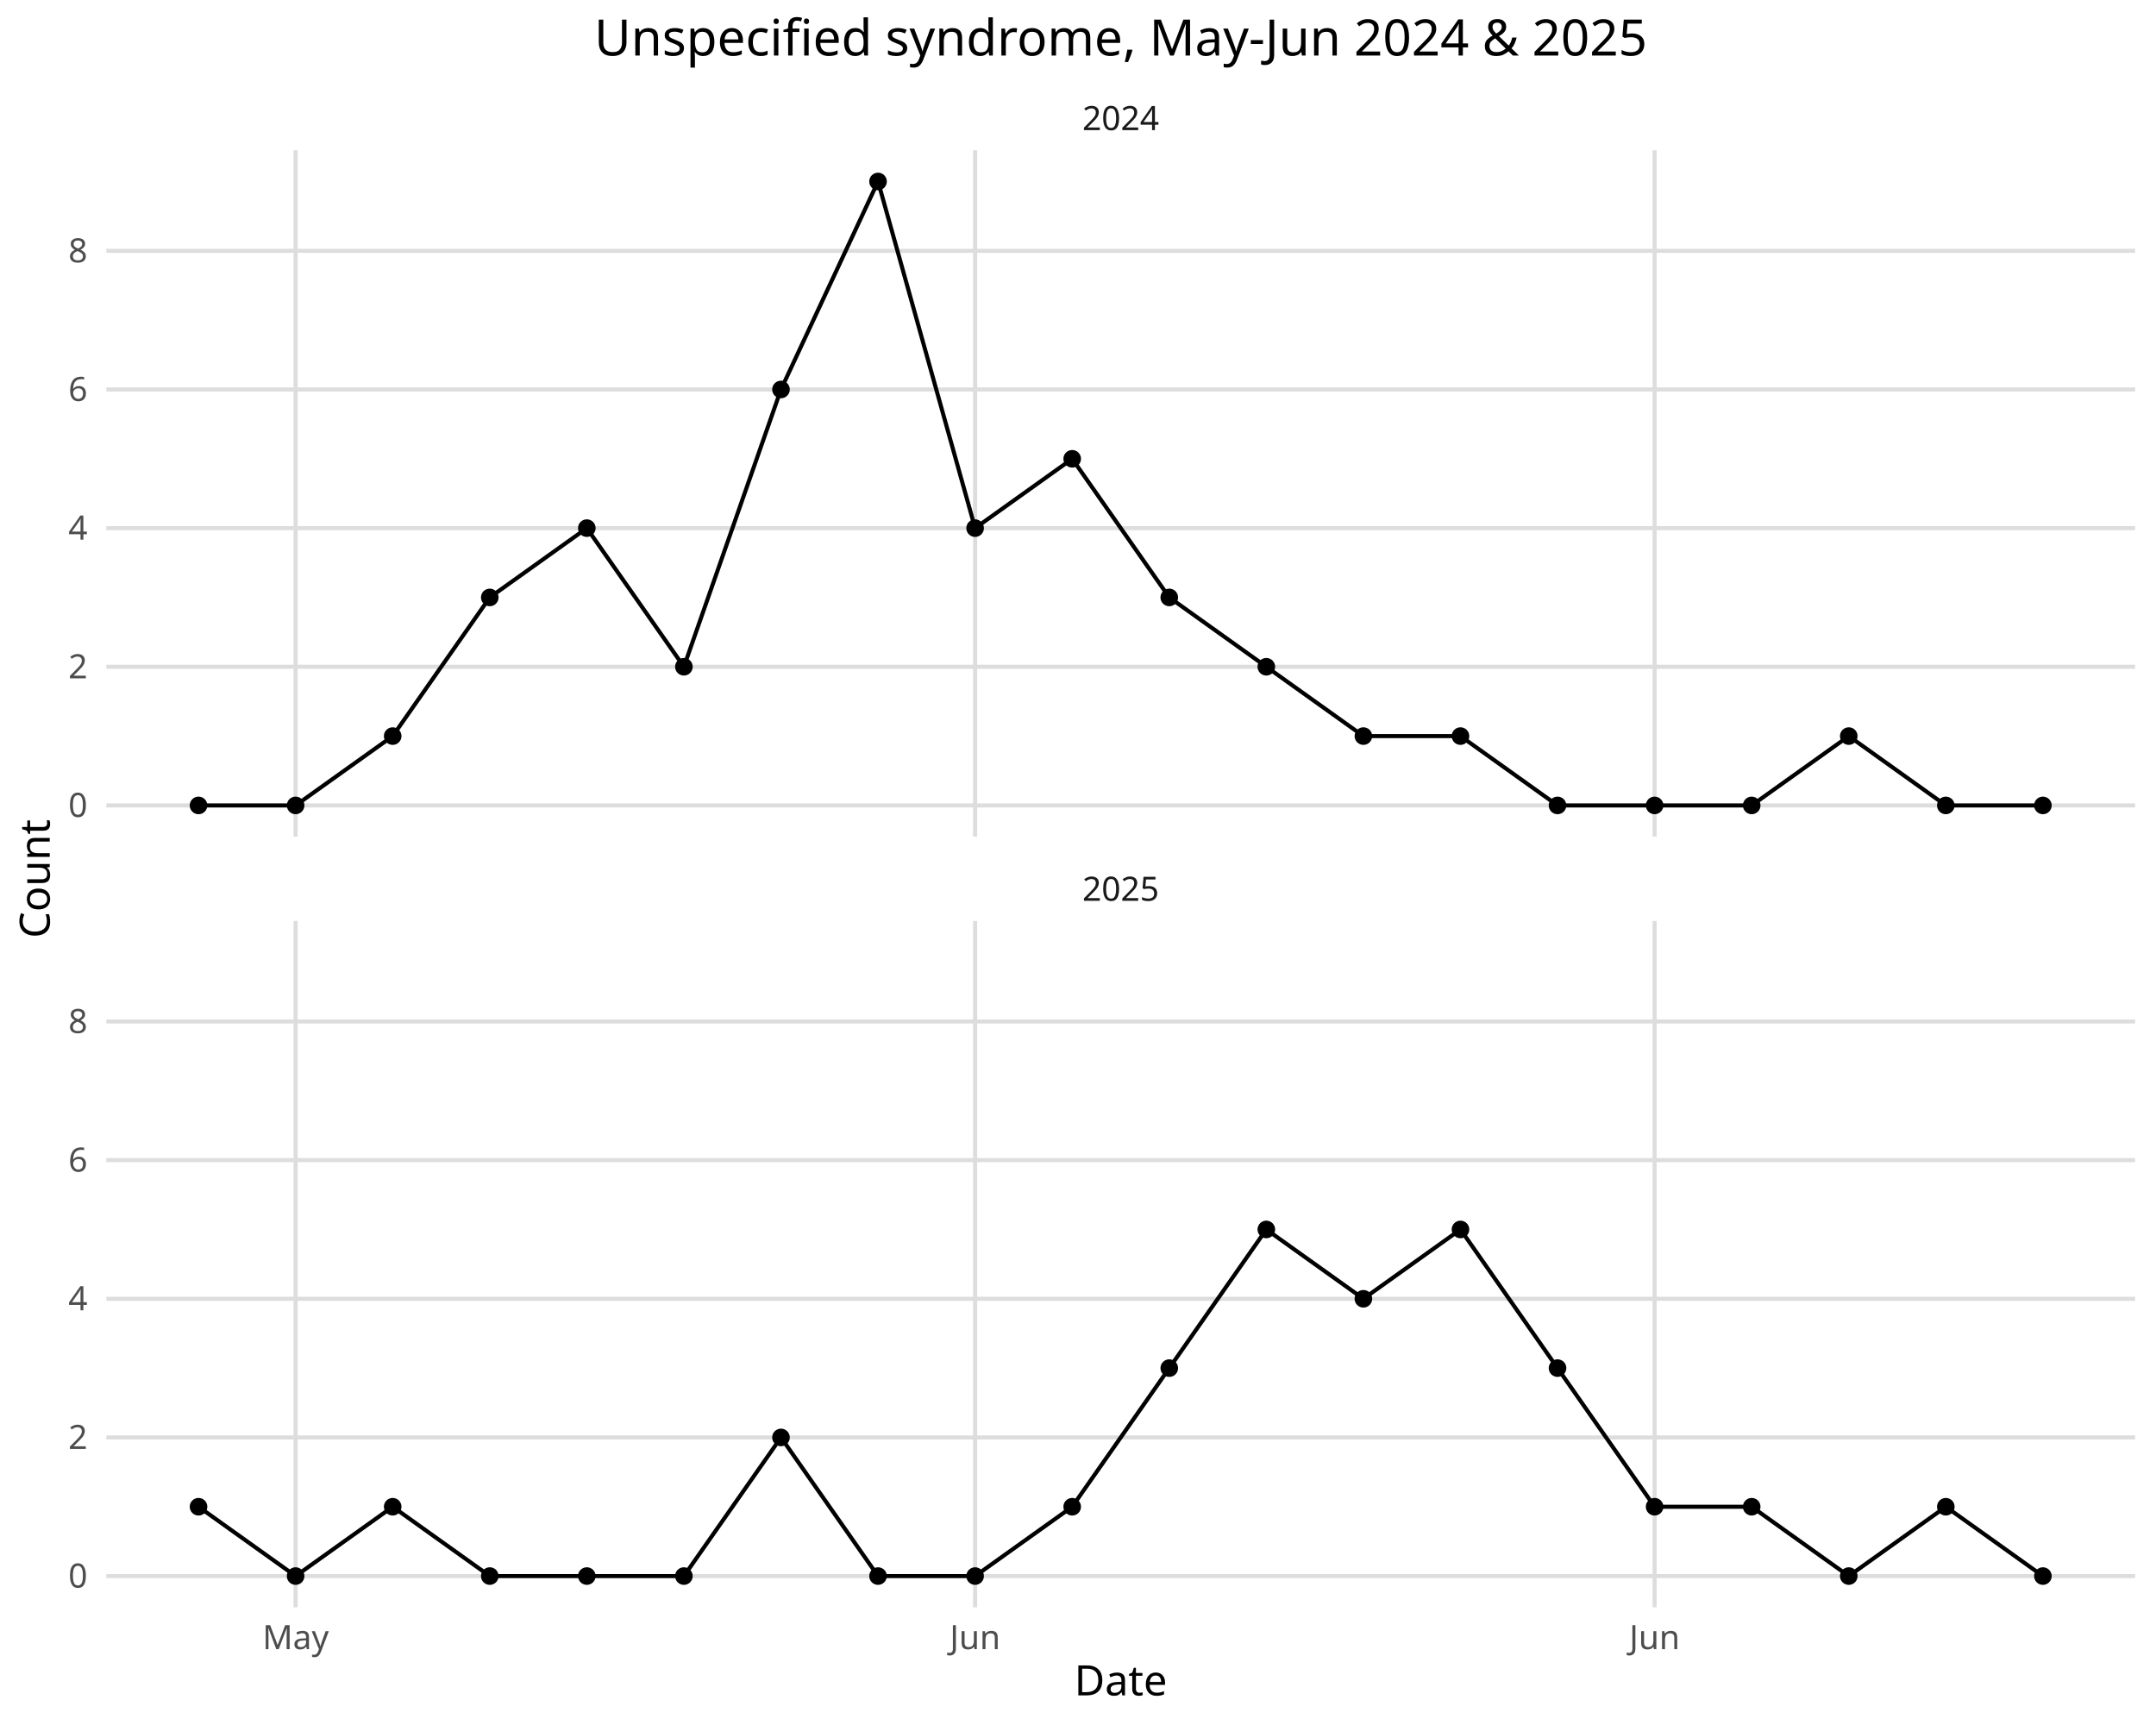
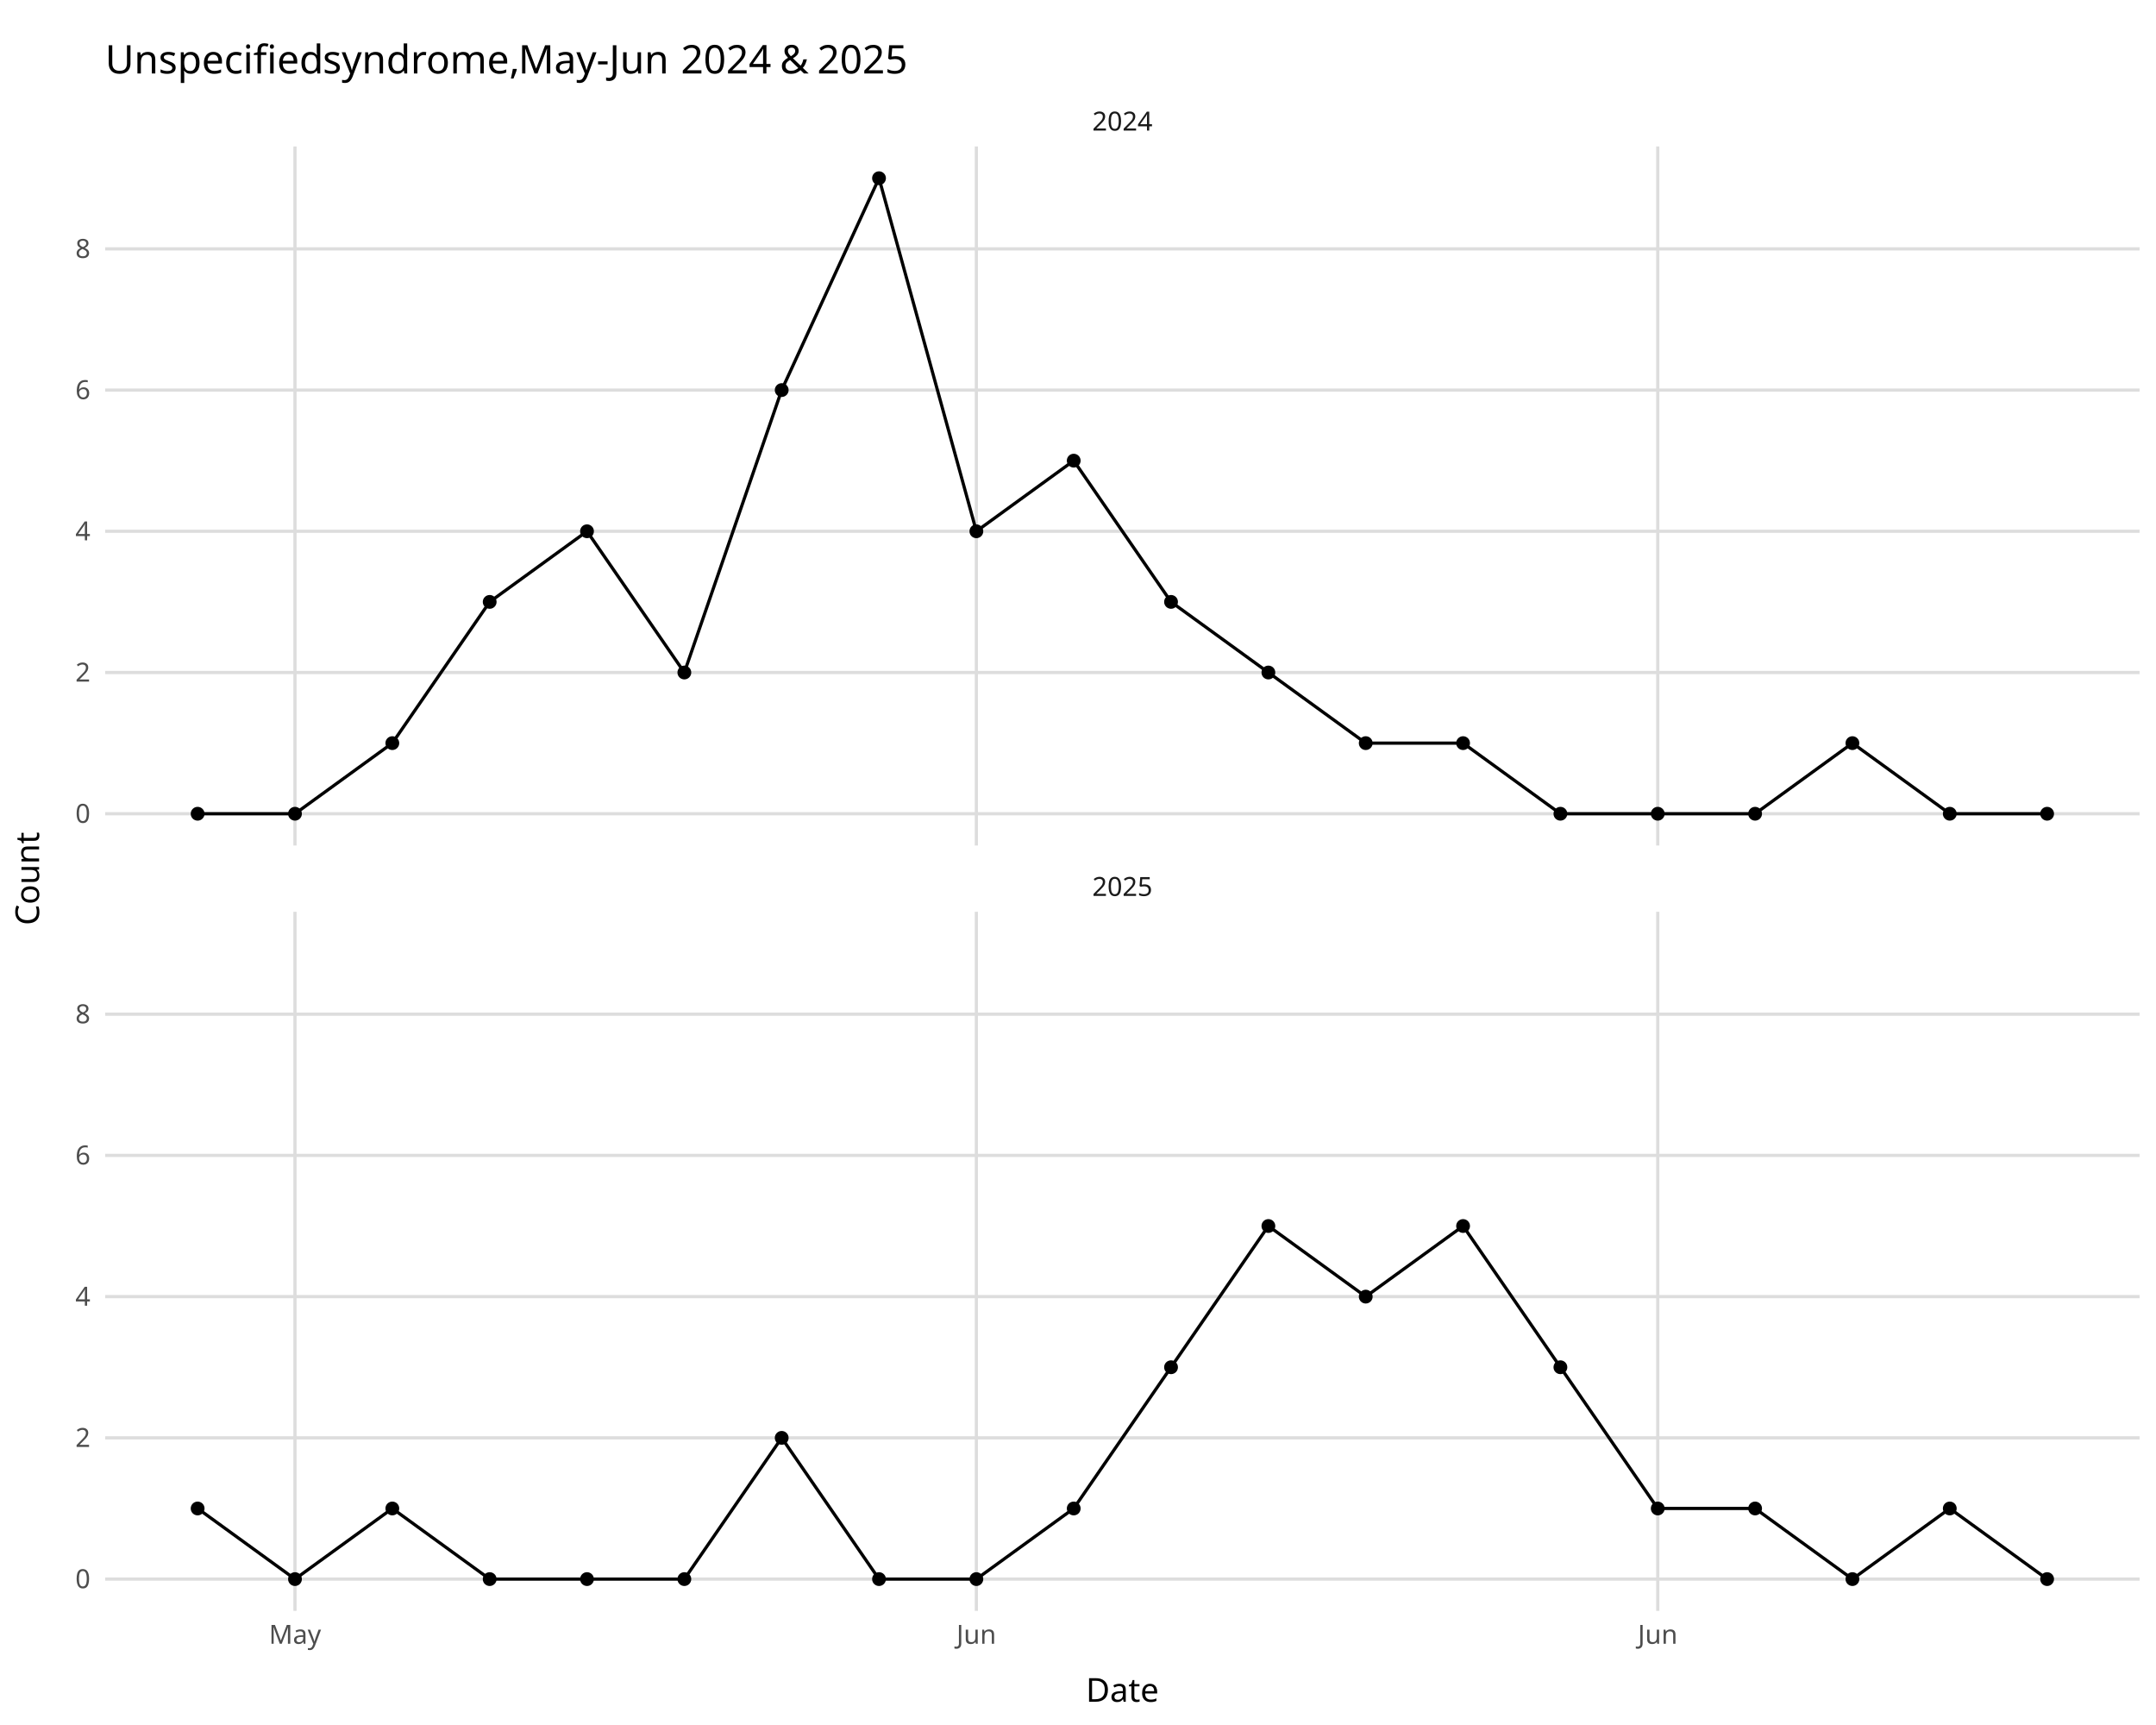
<svg xmlns="http://www.w3.org/2000/svg" class="svglite" data-engine-version="2.0" width="720.00pt" height="576.00pt" viewBox="0 0 720.00 576.00">
  <defs>
    <style type="text/css">
    .svglite line, .svglite polyline, .svglite polygon, .svglite path, .svglite rect, .svglite circle {
      fill: none;
      stroke: #000000;
      stroke-linecap: round;
      stroke-linejoin: round;
      stroke-miterlimit: 10.00;
    }
  </style>
  </defs>
  <rect width="100%" height="100%" style="stroke: none; fill: #FFFFFF;" />
  <defs>
    <clipPath id="cpMC4wMHw3MjAuMDB8MC4wMHw1NzYuMDA=">
      <rect x="0.00" y="0.00" width="720.00" height="576.00" />
    </clipPath>
  </defs>
  <g clip-path="url(#cpMC4wMHw3MjAuMDB8MC4wMHw1NzYuMDA=)">
-     <rect x="0.00" y="0.00" width="720.00" height="576.00" style="stroke-width: 1.36; stroke: none; fill: #FFFFFF;" />
+     <rect x="0.00" y="0.00" width="720.00" height="576.00" style="stroke-width: 1.07; stroke: none; fill: #FFFFFF;" />
  </g>
  <defs>
-     <clipPath id="cpMzUuNTF8NzEzLjAzfDUwLjE5fDI3OS4zNg==">
-       <rect x="35.51" y="50.19" width="677.52" height="229.17" />
+     <clipPath id="cpMzUuMTJ8NzE0LjUyfDQ4LjkwfDI4Mi4zMw==">
+       <rect x="35.12" y="48.90" width="679.40" height="233.43" />
    </clipPath>
  </defs>
-   <g clip-path="url(#cpMzUuNTF8NzEzLjAzfDUwLjE5fDI3OS4zNg==)">
-     <polyline points="35.51,268.94 713.03,268.94 " style="stroke-width: 1.36; stroke: #DDDDDD; stroke-linecap: butt;" />
-     <polyline points="35.51,222.64 713.03,222.64 " style="stroke-width: 1.36; stroke: #DDDDDD; stroke-linecap: butt;" />
-     <polyline points="35.51,176.35 713.03,176.35 " style="stroke-width: 1.36; stroke: #DDDDDD; stroke-linecap: butt;" />
-     <polyline points="35.51,130.05 713.03,130.05 " style="stroke-width: 1.36; stroke: #DDDDDD; stroke-linecap: butt;" />
-     <polyline points="35.51,83.75 713.03,83.75 " style="stroke-width: 1.36; stroke: #DDDDDD; stroke-linecap: butt;" />
-     <polyline points="98.72,279.36 98.72,50.19 " style="stroke-width: 1.36; stroke: #DDDDDD; stroke-linecap: butt;" />
-     <polyline points="325.64,279.36 325.64,50.19 " style="stroke-width: 1.36; stroke: #DDDDDD; stroke-linecap: butt;" />
-     <polyline points="552.56,279.36 552.56,50.19 " style="stroke-width: 1.36; stroke: #DDDDDD; stroke-linecap: butt;" />
-     <polyline points="66.30,268.94 98.72,268.94 131.14,245.79 163.56,199.49 195.97,176.35 228.39,222.64 260.81,130.05 293.22,60.60 325.64,176.35 358.06,153.20 390.48,199.49 422.89,222.64 455.31,245.79 487.73,245.79 520.14,268.94 552.56,268.94 584.98,268.94 617.40,245.79 649.81,268.94 682.23,268.94 " style="stroke-width: 1.36; stroke-linecap: butt;" />
-     <circle cx="66.30" cy="268.94" r="2.49" style="stroke-width: 0.90; fill: #000000;" />
-     <circle cx="98.72" cy="268.94" r="2.49" style="stroke-width: 0.90; fill: #000000;" />
-     <circle cx="131.14" cy="245.79" r="2.49" style="stroke-width: 0.90; fill: #000000;" />
-     <circle cx="163.56" cy="199.49" r="2.49" style="stroke-width: 0.90; fill: #000000;" />
-     <circle cx="195.97" cy="176.35" r="2.49" style="stroke-width: 0.90; fill: #000000;" />
-     <circle cx="228.39" cy="222.64" r="2.49" style="stroke-width: 0.90; fill: #000000;" />
-     <circle cx="260.81" cy="130.05" r="2.49" style="stroke-width: 0.90; fill: #000000;" />
-     <circle cx="293.22" cy="60.60" r="2.49" style="stroke-width: 0.90; fill: #000000;" />
-     <circle cx="325.64" cy="176.35" r="2.49" style="stroke-width: 0.90; fill: #000000;" />
-     <circle cx="358.06" cy="153.20" r="2.49" style="stroke-width: 0.90; fill: #000000;" />
-     <circle cx="390.48" cy="199.49" r="2.49" style="stroke-width: 0.90; fill: #000000;" />
-     <circle cx="422.89" cy="222.64" r="2.49" style="stroke-width: 0.90; fill: #000000;" />
-     <circle cx="455.31" cy="245.79" r="2.49" style="stroke-width: 0.90; fill: #000000;" />
-     <circle cx="487.73" cy="245.79" r="2.49" style="stroke-width: 0.90; fill: #000000;" />
-     <circle cx="520.14" cy="268.94" r="2.49" style="stroke-width: 0.90; fill: #000000;" />
-     <circle cx="552.56" cy="268.94" r="2.49" style="stroke-width: 0.90; fill: #000000;" />
-     <circle cx="584.98" cy="268.94" r="2.49" style="stroke-width: 0.90; fill: #000000;" />
-     <circle cx="617.40" cy="245.79" r="2.49" style="stroke-width: 0.90; fill: #000000;" />
-     <circle cx="649.81" cy="268.94" r="2.49" style="stroke-width: 0.90; fill: #000000;" />
-     <circle cx="682.23" cy="268.94" r="2.49" style="stroke-width: 0.90; fill: #000000;" />
+   <g clip-path="url(#cpMzUuMTJ8NzE0LjUyfDQ4LjkwfDI4Mi4zMw==)">
+     <polyline points="35.12,271.72 714.52,271.72 " style="stroke-width: 1.07; stroke: #DDDDDD; stroke-linecap: butt;" />
+     <polyline points="35.12,224.56 714.52,224.56 " style="stroke-width: 1.07; stroke: #DDDDDD; stroke-linecap: butt;" />
+     <polyline points="35.12,177.40 714.52,177.40 " style="stroke-width: 1.07; stroke: #DDDDDD; stroke-linecap: butt;" />
+     <polyline points="35.12,130.25 714.52,130.25 " style="stroke-width: 1.07; stroke: #DDDDDD; stroke-linecap: butt;" />
+     <polyline points="35.12,83.09 714.52,83.09 " style="stroke-width: 1.07; stroke: #DDDDDD; stroke-linecap: butt;" />
+     <polyline points="98.51,282.33 98.51,48.90 " style="stroke-width: 1.07; stroke: #DDDDDD; stroke-linecap: butt;" />
+     <polyline points="326.06,282.33 326.06,48.90 " style="stroke-width: 1.07; stroke: #DDDDDD; stroke-linecap: butt;" />
+     <polyline points="553.61,282.33 553.61,48.90 " style="stroke-width: 1.07; stroke: #DDDDDD; stroke-linecap: butt;" />
+     <polyline points="66.00,271.72 98.51,271.72 131.02,248.14 163.53,200.98 196.03,177.40 228.54,224.56 261.05,130.25 293.55,59.51 326.06,177.40 358.57,153.82 391.07,200.98 423.58,224.56 456.09,248.14 488.60,248.14 521.10,271.72 553.61,271.72 586.12,271.72 618.62,248.14 651.13,271.72 683.64,271.72 " style="stroke-width: 1.07; stroke-linecap: butt;" />
+     <circle cx="66.00" cy="271.72" r="1.95" style="stroke-width: 0.71; fill: #000000;" />
+     <circle cx="98.51" cy="271.72" r="1.95" style="stroke-width: 0.71; fill: #000000;" />
+     <circle cx="131.02" cy="248.14" r="1.95" style="stroke-width: 0.71; fill: #000000;" />
+     <circle cx="163.53" cy="200.98" r="1.95" style="stroke-width: 0.71; fill: #000000;" />
+     <circle cx="196.03" cy="177.40" r="1.95" style="stroke-width: 0.71; fill: #000000;" />
+     <circle cx="228.54" cy="224.56" r="1.95" style="stroke-width: 0.71; fill: #000000;" />
+     <circle cx="261.05" cy="130.25" r="1.95" style="stroke-width: 0.71; fill: #000000;" />
+     <circle cx="293.55" cy="59.51" r="1.95" style="stroke-width: 0.71; fill: #000000;" />
+     <circle cx="326.06" cy="177.40" r="1.95" style="stroke-width: 0.71; fill: #000000;" />
+     <circle cx="358.57" cy="153.82" r="1.95" style="stroke-width: 0.71; fill: #000000;" />
+     <circle cx="391.07" cy="200.98" r="1.95" style="stroke-width: 0.71; fill: #000000;" />
+     <circle cx="423.58" cy="224.56" r="1.95" style="stroke-width: 0.71; fill: #000000;" />
+     <circle cx="456.09" cy="248.14" r="1.95" style="stroke-width: 0.71; fill: #000000;" />
+     <circle cx="488.60" cy="248.14" r="1.95" style="stroke-width: 0.71; fill: #000000;" />
+     <circle cx="521.10" cy="271.72" r="1.95" style="stroke-width: 0.71; fill: #000000;" />
+     <circle cx="553.61" cy="271.72" r="1.95" style="stroke-width: 0.71; fill: #000000;" />
+     <circle cx="586.12" cy="271.72" r="1.95" style="stroke-width: 0.71; fill: #000000;" />
+     <circle cx="618.62" cy="248.14" r="1.95" style="stroke-width: 0.71; fill: #000000;" />
+     <circle cx="651.13" cy="271.72" r="1.95" style="stroke-width: 0.71; fill: #000000;" />
+     <circle cx="683.64" cy="271.72" r="1.95" style="stroke-width: 0.71; fill: #000000;" />
  </g>
  <g clip-path="url(#cpMC4wMHw3MjAuMDB8MC4wMHw1NzYuMDA=)">
</g>
  <defs>
-     <clipPath id="cpMzUuNTF8NzEzLjAzfDMwNy41Mnw1MzYuNjk=">
-       <rect x="35.51" y="307.52" width="677.52" height="229.17" />
+     <clipPath id="cpMzUuMTJ8NzE0LjUyfDMwNC40Nnw1MzcuODk=">
+       <rect x="35.12" y="304.46" width="679.40" height="233.43" />
    </clipPath>
  </defs>
-   <g clip-path="url(#cpMzUuNTF8NzEzLjAzfDMwNy41Mnw1MzYuNjk=)">
-     <polyline points="35.51,526.27 713.03,526.27 " style="stroke-width: 1.36; stroke: #DDDDDD; stroke-linecap: butt;" />
-     <polyline points="35.51,479.98 713.03,479.98 " style="stroke-width: 1.36; stroke: #DDDDDD; stroke-linecap: butt;" />
-     <polyline points="35.51,433.68 713.03,433.68 " style="stroke-width: 1.36; stroke: #DDDDDD; stroke-linecap: butt;" />
-     <polyline points="35.51,387.38 713.03,387.38 " style="stroke-width: 1.36; stroke: #DDDDDD; stroke-linecap: butt;" />
-     <polyline points="35.51,341.09 713.03,341.09 " style="stroke-width: 1.36; stroke: #DDDDDD; stroke-linecap: butt;" />
-     <polyline points="98.72,536.69 98.72,307.52 " style="stroke-width: 1.36; stroke: #DDDDDD; stroke-linecap: butt;" />
-     <polyline points="325.64,536.69 325.64,307.52 " style="stroke-width: 1.36; stroke: #DDDDDD; stroke-linecap: butt;" />
-     <polyline points="552.56,536.69 552.56,307.52 " style="stroke-width: 1.36; stroke: #DDDDDD; stroke-linecap: butt;" />
-     <polyline points="66.30,503.12 98.72,526.27 131.14,503.12 163.56,526.27 195.97,526.27 228.39,526.27 260.81,479.98 293.22,526.27 325.64,526.27 358.06,503.12 390.48,456.83 422.89,410.53 455.31,433.68 487.73,410.53 520.14,456.83 552.56,503.12 584.98,503.12 617.40,526.27 649.81,503.12 682.23,526.27 " style="stroke-width: 1.36; stroke-linecap: butt;" />
-     <circle cx="66.30" cy="503.12" r="2.49" style="stroke-width: 0.90; fill: #000000;" />
-     <circle cx="98.72" cy="526.27" r="2.49" style="stroke-width: 0.90; fill: #000000;" />
-     <circle cx="131.14" cy="503.12" r="2.49" style="stroke-width: 0.90; fill: #000000;" />
-     <circle cx="163.56" cy="526.27" r="2.49" style="stroke-width: 0.90; fill: #000000;" />
-     <circle cx="195.97" cy="526.27" r="2.49" style="stroke-width: 0.90; fill: #000000;" />
-     <circle cx="228.39" cy="526.27" r="2.49" style="stroke-width: 0.90; fill: #000000;" />
-     <circle cx="260.81" cy="479.98" r="2.49" style="stroke-width: 0.90; fill: #000000;" />
-     <circle cx="293.22" cy="526.27" r="2.49" style="stroke-width: 0.90; fill: #000000;" />
-     <circle cx="325.64" cy="526.27" r="2.49" style="stroke-width: 0.90; fill: #000000;" />
-     <circle cx="358.06" cy="503.12" r="2.49" style="stroke-width: 0.90; fill: #000000;" />
-     <circle cx="390.48" cy="456.83" r="2.49" style="stroke-width: 0.90; fill: #000000;" />
-     <circle cx="422.89" cy="410.53" r="2.49" style="stroke-width: 0.90; fill: #000000;" />
-     <circle cx="455.31" cy="433.68" r="2.49" style="stroke-width: 0.90; fill: #000000;" />
-     <circle cx="487.73" cy="410.53" r="2.49" style="stroke-width: 0.90; fill: #000000;" />
-     <circle cx="520.14" cy="456.83" r="2.49" style="stroke-width: 0.90; fill: #000000;" />
-     <circle cx="552.56" cy="503.12" r="2.49" style="stroke-width: 0.90; fill: #000000;" />
-     <circle cx="584.98" cy="503.12" r="2.49" style="stroke-width: 0.90; fill: #000000;" />
-     <circle cx="617.40" cy="526.27" r="2.49" style="stroke-width: 0.90; fill: #000000;" />
-     <circle cx="649.81" cy="503.12" r="2.49" style="stroke-width: 0.90; fill: #000000;" />
-     <circle cx="682.23" cy="526.27" r="2.49" style="stroke-width: 0.90; fill: #000000;" />
+   <g clip-path="url(#cpMzUuMTJ8NzE0LjUyfDMwNC40Nnw1MzcuODk=)">
+     <polyline points="35.12,527.28 714.52,527.28 " style="stroke-width: 1.07; stroke: #DDDDDD; stroke-linecap: butt;" />
+     <polyline points="35.12,480.12 714.52,480.12 " style="stroke-width: 1.07; stroke: #DDDDDD; stroke-linecap: butt;" />
+     <polyline points="35.12,432.96 714.52,432.96 " style="stroke-width: 1.07; stroke: #DDDDDD; stroke-linecap: butt;" />
+     <polyline points="35.12,385.81 714.52,385.81 " style="stroke-width: 1.07; stroke: #DDDDDD; stroke-linecap: butt;" />
+     <polyline points="35.12,338.65 714.52,338.65 " style="stroke-width: 1.07; stroke: #DDDDDD; stroke-linecap: butt;" />
+     <polyline points="98.51,537.89 98.51,304.46 " style="stroke-width: 1.07; stroke: #DDDDDD; stroke-linecap: butt;" />
+     <polyline points="326.06,537.89 326.06,304.46 " style="stroke-width: 1.07; stroke: #DDDDDD; stroke-linecap: butt;" />
+     <polyline points="553.61,537.89 553.61,304.46 " style="stroke-width: 1.07; stroke: #DDDDDD; stroke-linecap: butt;" />
+     <polyline points="66.00,503.70 98.51,527.28 131.02,503.70 163.53,527.28 196.03,527.28 228.54,527.28 261.05,480.12 293.55,527.28 326.06,527.28 358.57,503.70 391.07,456.54 423.58,409.38 456.09,432.96 488.60,409.38 521.10,456.54 553.61,503.70 586.12,503.70 618.62,527.28 651.13,503.70 683.64,527.28 " style="stroke-width: 1.07; stroke-linecap: butt;" />
+     <circle cx="66.00" cy="503.70" r="1.95" style="stroke-width: 0.71; fill: #000000;" />
+     <circle cx="98.51" cy="527.28" r="1.95" style="stroke-width: 0.71; fill: #000000;" />
+     <circle cx="131.02" cy="503.70" r="1.95" style="stroke-width: 0.71; fill: #000000;" />
+     <circle cx="163.53" cy="527.28" r="1.95" style="stroke-width: 0.71; fill: #000000;" />
+     <circle cx="196.03" cy="527.28" r="1.95" style="stroke-width: 0.71; fill: #000000;" />
+     <circle cx="228.54" cy="527.28" r="1.95" style="stroke-width: 0.71; fill: #000000;" />
+     <circle cx="261.05" cy="480.12" r="1.95" style="stroke-width: 0.71; fill: #000000;" />
+     <circle cx="293.55" cy="527.28" r="1.95" style="stroke-width: 0.71; fill: #000000;" />
+     <circle cx="326.06" cy="527.28" r="1.95" style="stroke-width: 0.71; fill: #000000;" />
+     <circle cx="358.57" cy="503.70" r="1.95" style="stroke-width: 0.71; fill: #000000;" />
+     <circle cx="391.07" cy="456.54" r="1.95" style="stroke-width: 0.71; fill: #000000;" />
+     <circle cx="423.58" cy="409.38" r="1.95" style="stroke-width: 0.71; fill: #000000;" />
+     <circle cx="456.09" cy="432.96" r="1.95" style="stroke-width: 0.71; fill: #000000;" />
+     <circle cx="488.60" cy="409.38" r="1.95" style="stroke-width: 0.71; fill: #000000;" />
+     <circle cx="521.10" cy="456.54" r="1.95" style="stroke-width: 0.71; fill: #000000;" />
+     <circle cx="553.61" cy="503.70" r="1.95" style="stroke-width: 0.71; fill: #000000;" />
+     <circle cx="586.12" cy="503.70" r="1.95" style="stroke-width: 0.71; fill: #000000;" />
+     <circle cx="618.62" cy="527.28" r="1.95" style="stroke-width: 0.71; fill: #000000;" />
+     <circle cx="651.13" cy="503.70" r="1.95" style="stroke-width: 0.71; fill: #000000;" />
+     <circle cx="683.64" cy="527.28" r="1.95" style="stroke-width: 0.71; fill: #000000;" />
  </g>
  <g clip-path="url(#cpMC4wMHw3MjAuMDB8MC4wMHw1NzYuMDA=)">
</g>
  <defs>
-     <clipPath id="cpMzUuNTF8NzEzLjAzfDI4Ni4zM3wzMDcuNTI=">
-       <rect x="35.51" y="286.33" width="677.52" height="21.19" />
+     <clipPath id="cpMzUuMTJ8NzE0LjUyfDI4Ny44MXwzMDQuNDY=">
+       <rect x="35.12" y="287.81" width="679.40" height="16.65" />
    </clipPath>
  </defs>
-   <g clip-path="url(#cpMzUuNTF8NzEzLjAzfDI4Ni4zM3wzMDcuNTI=)">
-     <text x="374.27" y="300.78" text-anchor="middle" style="font-size: 11.20px; fill: #1A1A1A; font-family: sans;" textLength="24.92px" lengthAdjust="spacingAndGlyphs">2025</text>
+   <g clip-path="url(#cpMzUuMTJ8NzE0LjUyfDI4Ny44MXwzMDQuNDY=)">
+     <text x="374.82" y="299.16" text-anchor="middle" style="font-size: 8.80px; fill: #1A1A1A; font-family: sans;" textLength="19.58px" lengthAdjust="spacingAndGlyphs">2025</text>
  </g>
  <g clip-path="url(#cpMC4wMHw3MjAuMDB8MC4wMHw1NzYuMDA=)">
</g>
  <defs>
-     <clipPath id="cpMzUuNTF8NzEzLjAzfDI5LjAwfDUwLjE5">
-       <rect x="35.51" y="29.00" width="677.52" height="21.19" />
+     <clipPath id="cpMzUuMTJ8NzE0LjUyfDMyLjI1fDQ4Ljkw">
+       <rect x="35.12" y="32.25" width="679.40" height="16.65" />
    </clipPath>
  </defs>
-   <g clip-path="url(#cpMzUuNTF8NzEzLjAzfDI5LjAwfDUwLjE5)">
-     <text x="374.27" y="43.45" text-anchor="middle" style="font-size: 11.20px; fill: #1A1A1A; font-family: sans;" textLength="24.92px" lengthAdjust="spacingAndGlyphs">2024</text>
+   <g clip-path="url(#cpMzUuMTJ8NzE0LjUyfDMyLjI1fDQ4Ljkw)">
+     <text x="374.82" y="43.60" text-anchor="middle" style="font-size: 8.80px; fill: #1A1A1A; font-family: sans;" textLength="19.58px" lengthAdjust="spacingAndGlyphs">2024</text>
  </g>
  <g clip-path="url(#cpMC4wMHw3MjAuMDB8MC4wMHw1NzYuMDA=)">
-     <text x="98.72" y="550.67" text-anchor="middle" style="font-size: 11.20px; fill: #4D4D4D; font-family: sans;" textLength="21.17px" lengthAdjust="spacingAndGlyphs">May</text>
-     <text x="325.64" y="550.67" text-anchor="middle" style="font-size: 11.20px; fill: #4D4D4D; font-family: sans;" textLength="18.06px" lengthAdjust="spacingAndGlyphs">Jun</text>
-     <text x="552.56" y="550.67" text-anchor="middle" style="font-size: 11.20px; fill: #4D4D4D; font-family: sans;" textLength="18.06px" lengthAdjust="spacingAndGlyphs">Jun</text>
-     <text x="29.23" y="272.79" text-anchor="end" style="font-size: 11.20px; fill: #4D4D4D; font-family: sans;" textLength="6.23px" lengthAdjust="spacingAndGlyphs">0</text>
-     <text x="29.23" y="226.50" text-anchor="end" style="font-size: 11.20px; fill: #4D4D4D; font-family: sans;" textLength="6.23px" lengthAdjust="spacingAndGlyphs">2</text>
-     <text x="29.23" y="180.20" text-anchor="end" style="font-size: 11.20px; fill: #4D4D4D; font-family: sans;" textLength="6.23px" lengthAdjust="spacingAndGlyphs">4</text>
-     <text x="29.23" y="133.90" text-anchor="end" style="font-size: 11.20px; fill: #4D4D4D; font-family: sans;" textLength="6.23px" lengthAdjust="spacingAndGlyphs">6</text>
-     <text x="29.23" y="87.61" text-anchor="end" style="font-size: 11.20px; fill: #4D4D4D; font-family: sans;" textLength="6.23px" lengthAdjust="spacingAndGlyphs">8</text>
-     <text x="29.23" y="530.13" text-anchor="end" style="font-size: 11.20px; fill: #4D4D4D; font-family: sans;" textLength="6.23px" lengthAdjust="spacingAndGlyphs">0</text>
-     <text x="29.23" y="483.83" text-anchor="end" style="font-size: 11.20px; fill: #4D4D4D; font-family: sans;" textLength="6.23px" lengthAdjust="spacingAndGlyphs">2</text>
-     <text x="29.23" y="437.53" text-anchor="end" style="font-size: 11.20px; fill: #4D4D4D; font-family: sans;" textLength="6.23px" lengthAdjust="spacingAndGlyphs">4</text>
-     <text x="29.23" y="391.24" text-anchor="end" style="font-size: 11.20px; fill: #4D4D4D; font-family: sans;" textLength="6.23px" lengthAdjust="spacingAndGlyphs">6</text>
-     <text x="29.23" y="344.94" text-anchor="end" style="font-size: 11.20px; fill: #4D4D4D; font-family: sans;" textLength="6.23px" lengthAdjust="spacingAndGlyphs">8</text>
-     <text x="374.27" y="566.12" text-anchor="middle" style="font-size: 14.00px; font-family: sans;" textLength="29.58px" lengthAdjust="spacingAndGlyphs">Date</text>
-     <text transform="translate(16.61,293.44) rotate(-90)" text-anchor="middle" style="font-size: 14.00px; font-family: sans;" textLength="37.36px" lengthAdjust="spacingAndGlyphs">Count</text>
-     <text x="374.27" y="18.54" text-anchor="middle" style="font-size: 16.80px; font-family: sans;" textLength="339.99px" lengthAdjust="spacingAndGlyphs">Unspecified syndrome, May-Jun 2024 &amp; 2025</text>
+     <text x="98.51" y="548.88" text-anchor="middle" style="font-size: 8.80px; fill: #4D4D4D; font-family: sans;" textLength="16.63px" lengthAdjust="spacingAndGlyphs">May</text>
+     <text x="326.06" y="548.88" text-anchor="middle" style="font-size: 8.80px; fill: #4D4D4D; font-family: sans;" textLength="14.19px" lengthAdjust="spacingAndGlyphs">Jun</text>
+     <text x="553.61" y="548.88" text-anchor="middle" style="font-size: 8.80px; fill: #4D4D4D; font-family: sans;" textLength="14.19px" lengthAdjust="spacingAndGlyphs">Jun</text>
+     <text x="30.19" y="274.75" text-anchor="end" style="font-size: 8.80px; fill: #4D4D4D; font-family: sans;" textLength="4.89px" lengthAdjust="spacingAndGlyphs">0</text>
+     <text x="30.19" y="227.59" text-anchor="end" style="font-size: 8.80px; fill: #4D4D4D; font-family: sans;" textLength="4.89px" lengthAdjust="spacingAndGlyphs">2</text>
+     <text x="30.19" y="180.43" text-anchor="end" style="font-size: 8.80px; fill: #4D4D4D; font-family: sans;" textLength="4.89px" lengthAdjust="spacingAndGlyphs">4</text>
+     <text x="30.19" y="133.27" text-anchor="end" style="font-size: 8.80px; fill: #4D4D4D; font-family: sans;" textLength="4.89px" lengthAdjust="spacingAndGlyphs">6</text>
+     <text x="30.19" y="86.12" text-anchor="end" style="font-size: 8.80px; fill: #4D4D4D; font-family: sans;" textLength="4.89px" lengthAdjust="spacingAndGlyphs">8</text>
+     <text x="30.19" y="530.31" text-anchor="end" style="font-size: 8.80px; fill: #4D4D4D; font-family: sans;" textLength="4.89px" lengthAdjust="spacingAndGlyphs">0</text>
+     <text x="30.19" y="483.15" text-anchor="end" style="font-size: 8.80px; fill: #4D4D4D; font-family: sans;" textLength="4.89px" lengthAdjust="spacingAndGlyphs">2</text>
+     <text x="30.19" y="435.99" text-anchor="end" style="font-size: 8.80px; fill: #4D4D4D; font-family: sans;" textLength="4.89px" lengthAdjust="spacingAndGlyphs">4</text>
+     <text x="30.19" y="388.83" text-anchor="end" style="font-size: 8.80px; fill: #4D4D4D; font-family: sans;" textLength="4.89px" lengthAdjust="spacingAndGlyphs">6</text>
+     <text x="30.19" y="341.68" text-anchor="end" style="font-size: 8.80px; fill: #4D4D4D; font-family: sans;" textLength="4.89px" lengthAdjust="spacingAndGlyphs">8</text>
+     <text x="374.82" y="568.24" text-anchor="middle" style="font-size: 11.00px; font-family: sans;" textLength="23.24px" lengthAdjust="spacingAndGlyphs">Date</text>
+     <text transform="translate(13.05,293.39) rotate(-90)" text-anchor="middle" style="font-size: 11.00px; font-family: sans;" textLength="29.36px" lengthAdjust="spacingAndGlyphs">Count</text>
+     <text x="35.12" y="24.53" style="font-size: 13.20px; font-family: sans;" textLength="68.98px" lengthAdjust="spacingAndGlyphs">Unspecified</text>
+     <text x="107.77" y="24.53" style="font-size: 13.20px; font-family: sans;" textLength="61.64px" lengthAdjust="spacingAndGlyphs">syndrome,</text>
+     <text x="173.08" y="24.53" style="font-size: 13.20px; font-family: sans;" textLength="50.63px" lengthAdjust="spacingAndGlyphs">May-Jun</text>
+     <text x="227.38" y="24.53" style="font-size: 13.20px; font-family: sans;" textLength="29.37px" lengthAdjust="spacingAndGlyphs">2024</text>
+     <text x="260.41" y="24.53" style="font-size: 13.20px; font-family: sans;" textLength="8.81px" lengthAdjust="spacingAndGlyphs">&amp;</text>
+     <text x="272.89" y="24.53" style="font-size: 13.20px; font-family: sans;" textLength="29.37px" lengthAdjust="spacingAndGlyphs">2025</text>
  </g>
</svg>
